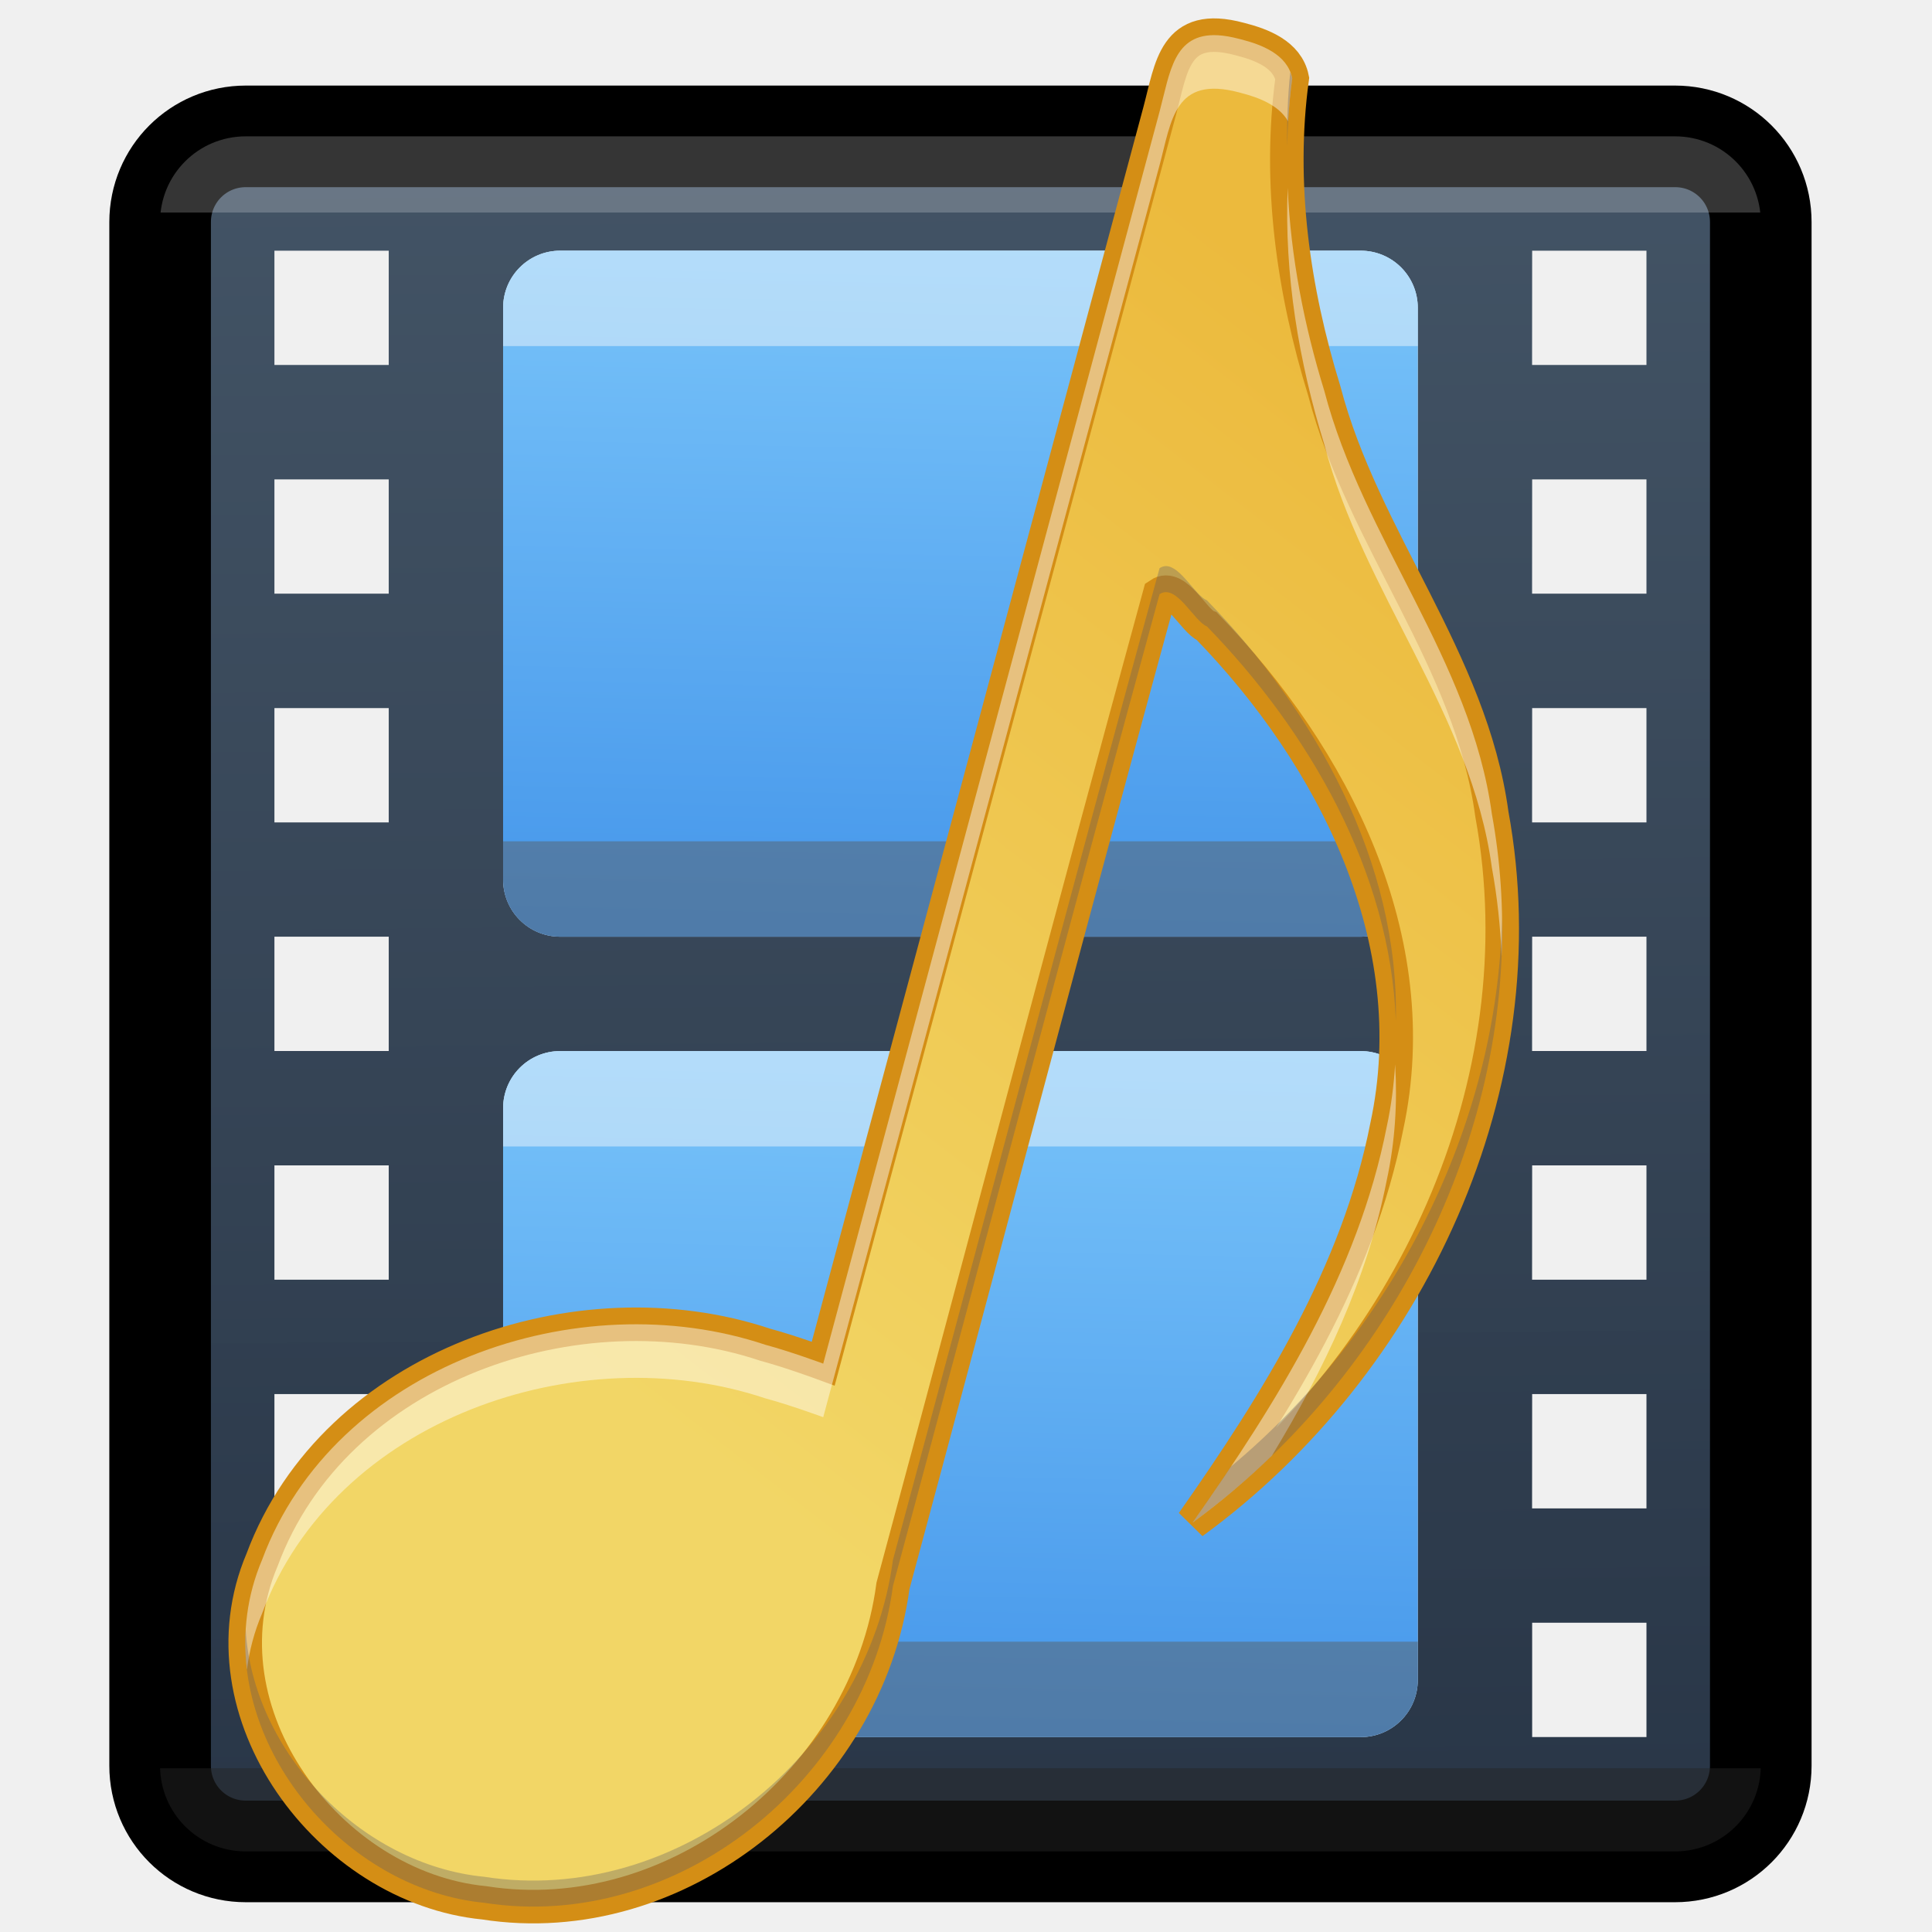
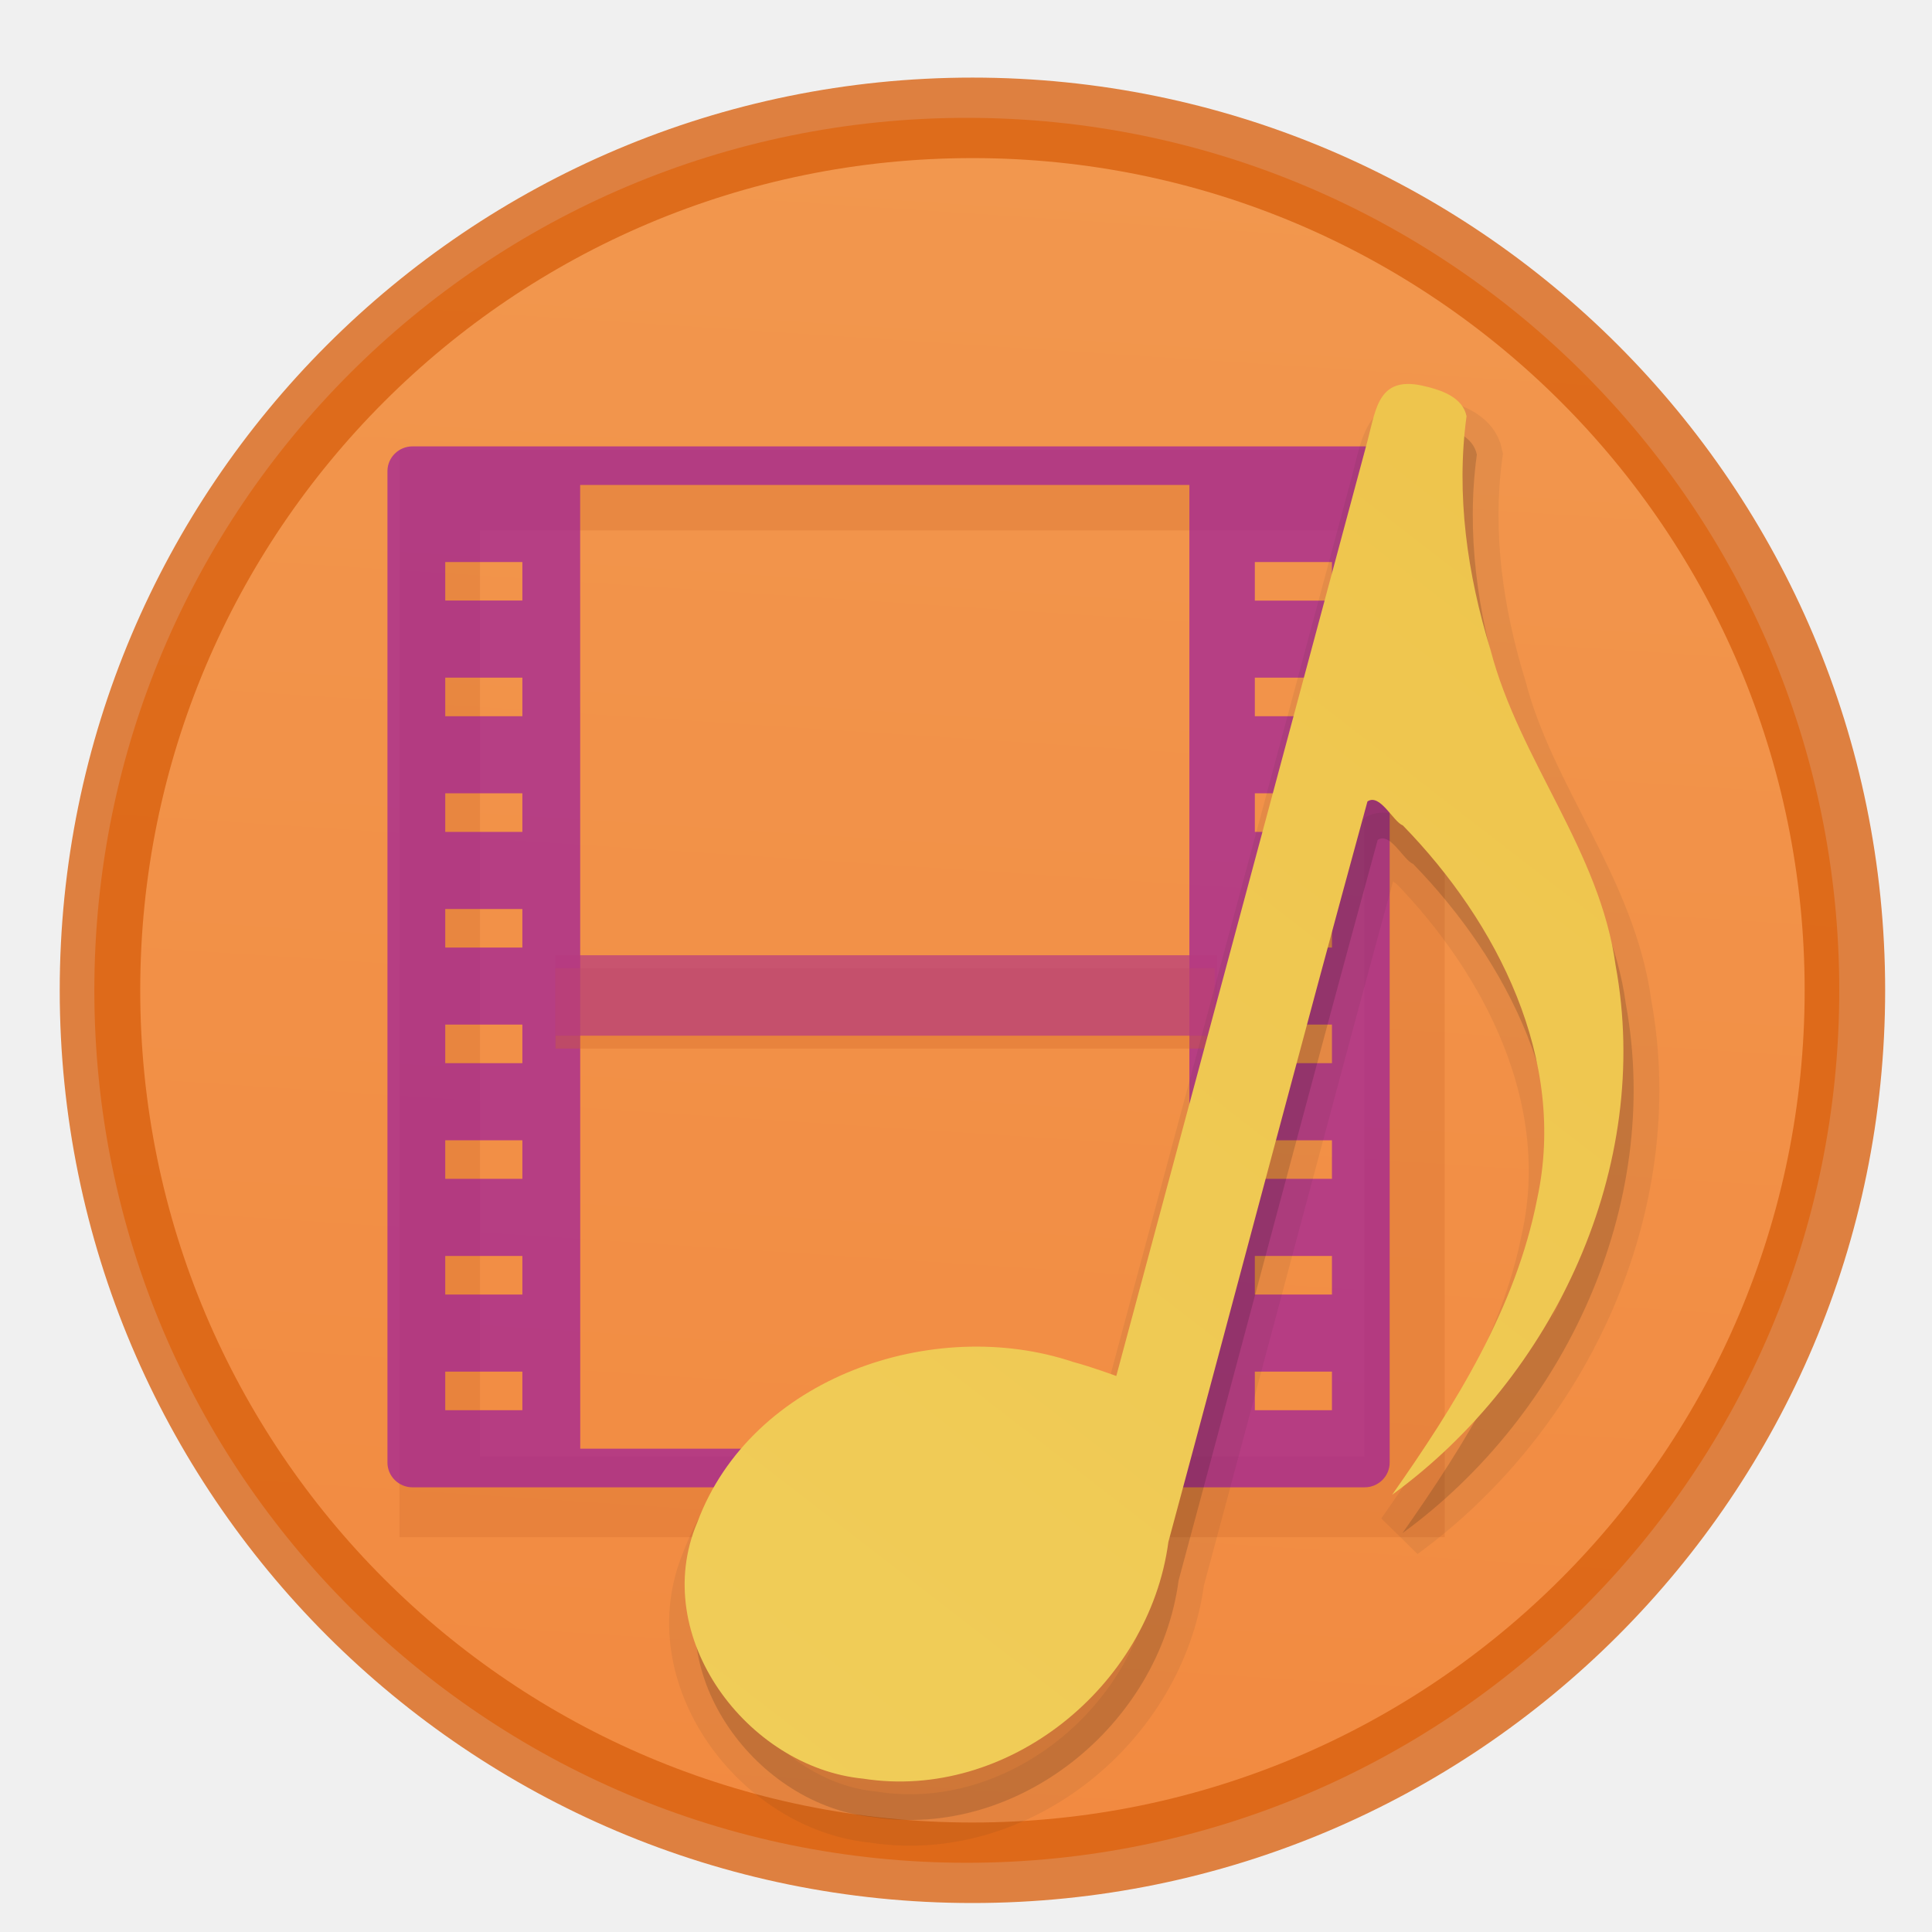
- <svg xmlns="http://www.w3.org/2000/svg" xmlns:xlink="http://www.w3.org/1999/xlink" id="svg2453" height="24" width="24" version="1.0">
+ <svg xmlns="http://www.w3.org/2000/svg" xmlns:xlink="http://www.w3.org/1999/xlink" version="1.0" width="24" height="24" id="svg2453">
  <defs id="defs2455">
-     <linearGradient id="linearGradient1173">
-       <stop id="stop1169" offset="0" style="stop-color:#273445;stop-opacity:1;" />
-       <stop id="stop1171" offset="1" style="stop-color:#485a6c;stop-opacity:0.993" />
-     </linearGradient>
    <linearGradient id="linearGradient870">
-       <stop style="stop-color:#ed5353;stop-opacity:1" offset="0" id="stop866" />
-       <stop style="stop-color:#c6262e;stop-opacity:1" offset="1" id="stop868" />
+       <stop id="stop866" offset="0" style="stop-color:#ed5353;stop-opacity:1" />
+       <stop id="stop868" offset="1" style="stop-color:#c6262e;stop-opacity:1" />
    </linearGradient>
    <linearGradient id="linearGradient5060-2">
-       <stop offset="0" style="stop-color:#000000;stop-opacity:1" id="stop5062-3" />
-       <stop offset="1" style="stop-color:#000000;stop-opacity:0" id="stop5064-1" />
+       <stop id="stop5062-3" style="stop-color:#000000;stop-opacity:1" offset="0" />
+       <stop id="stop5064-1" style="stop-color:#000000;stop-opacity:0" offset="1" />
    </linearGradient>
    <linearGradient id="linearGradient5048-8">
-       <stop offset="0" style="stop-color:#000000;stop-opacity:0" id="stop5050-4" />
-       <stop offset="0.5" style="stop-color:#000000;stop-opacity:1" id="stop5056-5" />
-       <stop offset="1" style="stop-color:#000000;stop-opacity:0" id="stop5052-1" />
+       <stop id="stop5050-4" style="stop-color:#000000;stop-opacity:0" offset="0" />
+       <stop id="stop5056-5" style="stop-color:#000000;stop-opacity:1" offset="0.5" />
+       <stop id="stop5052-1" style="stop-color:#000000;stop-opacity:0" offset="1" />
    </linearGradient>
-     <radialGradient gradientTransform="matrix(0.03212956,0,0,0.02058823,40.13679,48.45142)" gradientUnits="userSpaceOnUse" xlink:href="#linearGradient5060-2" id="radialGradient3172" fy="486.648" fx="605.714" r="117.143" cy="486.648" cx="605.714" />
-     <radialGradient gradientTransform="matrix(-0.03212956,0,0,0.02058823,23.86322,48.45142)" gradientUnits="userSpaceOnUse" xlink:href="#linearGradient5060-2" id="radialGradient3175" fy="486.648" fx="605.714" r="117.143" cy="486.648" cx="605.714" />
-     <linearGradient gradientTransform="matrix(0.1139053,0,0,0.02058823,-9.168641,48.52267)" gradientUnits="userSpaceOnUse" xlink:href="#linearGradient5048-8" id="linearGradient3178" y2="609.505" x2="302.857" y1="366.648" x1="302.857" />
-     <linearGradient gradientUnits="userSpaceOnUse" y2="49" x2="36" y1="59" x1="36" id="linearGradient4489" xlink:href="#linearGradient4215-8-4-07-7" />
-     <linearGradient xlink:href="#linearGradient4011-9-9-70-61-7" id="linearGradient14699" gradientUnits="userSpaceOnUse" gradientTransform="matrix(-0.05405405,0,0,0.05405405,22.44,53.22309)" x1="71.204" y1="6.238" x2="71.204" y2="44.341" />
+     <radialGradient cx="605.714" cy="486.648" r="117.143" fx="605.714" fy="486.648" id="radialGradient3172" xlink:href="#linearGradient5060-2" gradientUnits="userSpaceOnUse" gradientTransform="matrix(0.03212956,0,0,0.02058823,40.13678,48.45142)" />
+     <radialGradient cx="605.714" cy="486.648" r="117.143" fx="605.714" fy="486.648" id="radialGradient3175" xlink:href="#linearGradient5060-2" gradientUnits="userSpaceOnUse" gradientTransform="matrix(-0.03212956,0,0,0.02058823,23.86322,48.45142)" />
+     <linearGradient x1="302.857" y1="366.648" x2="302.857" y2="609.505" id="linearGradient3178" xlink:href="#linearGradient5048-8" gradientUnits="userSpaceOnUse" gradientTransform="matrix(0.1139053,0,0,0.02058823,-9.168641,48.52267)" />
+     <linearGradient xlink:href="#linearGradient4215-8-4-07-7" id="linearGradient4489" x1="36" y1="59" x2="36" y2="49" gradientUnits="userSpaceOnUse" />
+     <linearGradient y2="44.341" x2="71.204" y1="6.238" x1="71.204" gradientTransform="matrix(-0.05405404,0,0,0.05405404,22.44,53.22309)" gradientUnits="userSpaceOnUse" id="linearGradient14699" xlink:href="#linearGradient4011-9-9-70-61-7" />
    <linearGradient id="linearGradient4011-9-9-70-61-7">
-       <stop id="stop4013-5-4-3-8-3" style="stop-color:#ffffff;stop-opacity:1;" offset="0" />
-       <stop offset="0.508" style="stop-color:#ffffff;stop-opacity:0.235;" id="stop4015-1-5-70-9-5" />
-       <stop id="stop4017-7-0-13-0-1" style="stop-color:#ffffff;stop-opacity:0.157;" offset="0.835" />
-       <stop id="stop4019-1-12-7-0-7" style="stop-color:#ffffff;stop-opacity:0.392;" offset="1" />
+       <stop offset="0" style="stop-color:#ffffff;stop-opacity:1;" id="stop4013-5-4-3-8-3" />
+       <stop id="stop4015-1-5-70-9-5" style="stop-color:#ffffff;stop-opacity:0.235;" offset="0.508" />
+       <stop offset="0.835" style="stop-color:#ffffff;stop-opacity:0.157;" id="stop4017-7-0-13-0-1" />
+       <stop offset="1" style="stop-color:#ffffff;stop-opacity:0.392;" id="stop4019-1-12-7-0-7" />
    </linearGradient>
-     <linearGradient xlink:href="#linearGradient4215-8-4-07-7" id="linearGradient14702" gradientUnits="userSpaceOnUse" gradientTransform="matrix(-0.07843137,0,0,0.07843137,21.0098,51.83333)" x1="38.977" y1="59.968" x2="38.977" y2="8.093" />
+     <linearGradient y2="8.093" x2="38.977" y1="59.968" x1="38.977" gradientTransform="matrix(-0.07843137,0,0,0.07843137,21.0098,51.83333)" gradientUnits="userSpaceOnUse" id="linearGradient14702" xlink:href="#linearGradient4215-8-4-07-7" />
    <linearGradient id="linearGradient4215-8-4-07-7">
-       <stop style="stop-color:#2b3235;stop-opacity:1" offset="0" id="stop4217-1-2-1-2" />
-       <stop style="stop-color:#374044;stop-opacity:1" offset="1" id="stop4219-3-4-0-96" />
+       <stop id="stop4217-1-2-1-2" offset="0" style="stop-color:#2b3235;stop-opacity:1" />
+       <stop id="stop4219-3-4-0-96" offset="1" style="stop-color:#374044;stop-opacity:1" />
    </linearGradient>
-     <linearGradient y2="42.03" x2="40.29" y1="5.853" x1="40.29" gradientTransform="matrix(1.54054,0,0,1.216216,-4.972975,5.882066)" gradientUnits="userSpaceOnUse" id="linearGradient3133-5" xlink:href="#linearGradient3462-4" />
+     <linearGradient xlink:href="#linearGradient3462-4" id="linearGradient3133-5" gradientUnits="userSpaceOnUse" gradientTransform="matrix(1.54054,0,0,1.216216,-4.972975,5.882066)" x1="40.29" y1="5.853" x2="40.29" y2="42.03" />
    <linearGradient id="linearGradient3462-4">
-       <stop offset="0" style="stop-color:#ffffff;stop-opacity:1" id="stop3464-8" />
-       <stop offset="0.022" style="stop-color:#ffffff;stop-opacity:0.235" id="stop3466-4" />
-       <stop offset="0.977" style="stop-color:#ffffff;stop-opacity:0.157" id="stop3468-5" />
-       <stop offset="1" style="stop-color:#ffffff;stop-opacity:0.392" id="stop3470-2" />
+       <stop id="stop3464-8" style="stop-color:#ffffff;stop-opacity:1" offset="0" />
+       <stop id="stop3466-4" style="stop-color:#ffffff;stop-opacity:0.235" offset="0.022" />
+       <stop id="stop3468-5" style="stop-color:#ffffff;stop-opacity:0.157" offset="0.977" />
+       <stop id="stop3470-2" style="stop-color:#ffffff;stop-opacity:0.392" offset="1" />
    </linearGradient>
-     <linearGradient xlink:href="#linearGradient870" id="linearGradient872" x1="36.583" y1="11.213" x2="36.583" y2="58.37" gradientUnits="userSpaceOnUse" />
-     <linearGradient gradientTransform="matrix(0.4221011,0,0,0.4221011,-38.55959,3.774786)" gradientUnits="userSpaceOnUse" xlink:href="#linearGradient5803-0" id="linearGradient5915" y2="54.78" x2="167.983" y1="8.508" x1="167.983" />
+     <linearGradient gradientUnits="userSpaceOnUse" y2="58.37" x2="36.583" y1="11.213" x1="36.583" id="linearGradient872" xlink:href="#linearGradient870" />
+     <linearGradient xlink:href="#linearGradient895" id="linearGradient889" x1="12" y1="5.369" x2="12" y2="40.669" gradientUnits="userSpaceOnUse" />
+     <linearGradient id="linearGradient895">
+       <stop id="stop891" style="stop-color:#8cd5ff;stop-opacity:1" offset="0" />
+       <stop id="stop893" style="stop-color:#3689e6;stop-opacity:1" offset="1" />
+     </linearGradient>
+     <linearGradient gradientTransform="matrix(0.0352071,0,0,0.00823531,-0.7248292,25.98054)" gradientUnits="userSpaceOnUse" xlink:href="#linearGradient5048-8" id="linearGradient12979" y2="609.505" x2="302.857" y1="366.648" x1="302.857" />
+     <radialGradient gradientTransform="matrix(-0.0120486,0,0,0.00823531,10.76123,25.98055)" gradientUnits="userSpaceOnUse" xlink:href="#linearGradient4549-5" id="radialGradient4968-3" fy="486.648" fx="605.714" r="117.143" cy="486.648" cx="605.714" />
+     <linearGradient id="linearGradient4549-5">
+       <stop id="stop4551-9" style="stop-color:#000000;stop-opacity:0.272" offset="0" />
+       <stop id="stop4553-0" style="stop-color:#000000;stop-opacity:0.368" offset="1" />
+     </linearGradient>
+     <radialGradient gradientTransform="matrix(0.0120486,0,0,0.00823531,13.23881,25.98055)" gradientUnits="userSpaceOnUse" xlink:href="#linearGradient4549-5" id="radialGradient4965-9" fy="486.648" fx="605.714" r="117.143" cy="486.648" cx="605.714" />
+     <linearGradient gradientTransform="matrix(0.4594595,0,0,0.4864867,0.9729613,7.8244)" gradientUnits="userSpaceOnUse" xlink:href="#linearGradient3924-64-9" id="linearGradient7191-5" y2="41.472" x2="24" y1="6.528" x1="24" />
+     <linearGradient id="linearGradient3924-64-9">
+       <stop offset="0" style="stop-color:#ffffff;stop-opacity:1" id="stop3926-3-6-7" />
+       <stop offset="0" style="stop-color:#ffffff;stop-opacity:0.235" id="stop3928-0-0" />
+       <stop offset="1" style="stop-color:#ffffff;stop-opacity:0.157" id="stop3930-3-59-6" />
+       <stop offset="1" style="stop-color:#ffffff;stop-opacity:0.392" id="stop3932-0-30" />
+     </linearGradient>
+     <linearGradient xlink:href="#linearGradient864" id="linearGradient866" x1="23.932" y1="2.412" x2="23.932" y2="21.494" gradientUnits="userSpaceOnUse" />
+     <linearGradient id="linearGradient864">
+       <stop style="stop-color:#ffa154;stop-opacity:1" offset="0" id="stop860" />
+       <stop style="stop-color:#f37329;stop-opacity:1" offset="1" id="stop862" />
+     </linearGradient>
+     <linearGradient gradientTransform="translate(-206,-58.00002)" gradientUnits="userSpaceOnUse" xlink:href="#linearGradient5803-0" id="linearGradient5874-6" y2="76.997" x2="227.204" y1="63.106" x1="227.204" />
    <linearGradient id="linearGradient5803-0">
      <stop offset="0" style="stop-color:#fff5ef;stop-opacity:1" id="stop5805-3" />
      <stop offset="1" style="stop-color:#fef8dd;stop-opacity:1" id="stop5807-4" />
    </linearGradient>
-     <linearGradient gradientTransform="matrix(0.6216217,0,0,0.6216217,15.08108,3.081089)" gradientUnits="userSpaceOnUse" xlink:href="#linearGradient3924-64-9" id="linearGradient4161" y2="41.696" x2="24" y1="6.304" x1="24" />
-     <linearGradient id="linearGradient3924-64-9">
-       <stop offset="0" style="stop-color:#ffffff;stop-opacity:1" id="stop3926-3-6-7" />
-       <stop offset="0.045" style="stop-color:#ffffff;stop-opacity:0.235" id="stop3928-0-0" />
-       <stop offset="0.955" style="stop-color:#ffffff;stop-opacity:0.157" id="stop3930-3-59-6" />
-       <stop offset="1" style="stop-color:#ffffff;stop-opacity:0.392" id="stop3932-0-30" />
+     <linearGradient gradientTransform="matrix(0.4594595,0,0,0.4594595,8.97422,0.9717227)" gradientUnits="userSpaceOnUse" xlink:href="#linearGradient3924-64-9" id="linearGradient5397" y2="41.414" x2="30.527" y1="6.591" x1="30.527" />
+     <linearGradient xlink:href="#linearGradient28086" id="linearGradient28076" x1="164.481" y1="-13.057" x2="129.301" y2="247" gradientUnits="userSpaceOnUse" gradientTransform="matrix(0.2165063,0.125,-0.125,0.2165063,22.80249,-12.266)" />
+     <linearGradient id="linearGradient28086">
+       <stop id="stop28082" offset="0" style="stop-color:#ecba3d;stop-opacity:1" />
+       <stop id="stop28084" offset="1" style="stop-color:#f2d666;stop-opacity:1" />
    </linearGradient>
-     <linearGradient gradientUnits="userSpaceOnUse" y2="30.458" x2="28" y1="6" x1="28" id="linearGradient902" xlink:href="#linearGradient900" />
-     <linearGradient id="linearGradient900">
-       <stop id="stop896" offset="0" style="stop-color:#ffa154;stop-opacity:1" />
-       <stop id="stop898" offset="1" style="stop-color:#f37329;stop-opacity:1" />
+     <linearGradient xlink:href="#linearGradient36194" id="linearGradient1797" gradientUnits="userSpaceOnUse" x1="130.705" y1="25.857" x2="128.954" y2="229.079" gradientTransform="matrix(2.861397,0,0,2.861397,-48.90527,-49.18048)" />
+     <linearGradient id="linearGradient36194">
+       <stop id="stop36186" style="stop-color:#e2e2e2;stop-opacity:0.733" offset="0" />
+       <stop id="stop36188" style="stop-color:#dadada;stop-opacity:0.149" offset=".063" />
+       <stop id="stop36190" style="stop-color:#d9d9d9;stop-opacity:0.224" offset=".951" />
+       <stop id="stop36192" style="stop-color:#c1c1c1;stop-opacity:0.474" offset="1" />
    </linearGradient>
-     <linearGradient x1="24" y1="6.271" x2="24" y2="41.729" id="linearGradient7191-5-0" xlink:href="#linearGradient4235" gradientUnits="userSpaceOnUse" gradientTransform="matrix(0.6216217,0,0,0.6486488,5.081038,12.93245)" />
-     <linearGradient id="linearGradient4235">
-       <stop id="stop4237" style="stop-color:#ffffff;stop-opacity:1" offset="0" />
-       <stop id="stop4239" style="stop-color:#ffffff;stop-opacity:0.235" offset="0" />
-       <stop id="stop4241" style="stop-color:#ffffff;stop-opacity:0.157" offset="1" />
-       <stop id="stop4243" style="stop-color:#ffffff;stop-opacity:0.392" offset="1" />
+     <mask maskUnits="userSpaceOnUse" id="mask1017">
+       <circle r="103.019" cy="127.095" cx="128" id="circle1019" style="opacity:1;fill:url(#linearGradient1021);fill-opacity:1;fill-rule:evenodd;stroke:none;stroke-width:0;stroke-linecap:round;stroke-linejoin:round;stroke-miterlimit:4;stroke-dasharray:none;stroke-dashoffset:0;stroke-opacity:0.522;paint-order:markers fill stroke" />
+     </mask>
+     <linearGradient xlink:href="#linearGradient966-6" id="linearGradient1021" gradientUnits="userSpaceOnUse" x1="128.265" y1="22.77" x2="133.458" y2="228.819" />
+     <linearGradient id="linearGradient966-6">
+       <stop style="stop-color:#c6f27b;stop-opacity:1" offset="0" id="stop962" />
+       <stop style="stop-color:#93d049;stop-opacity:1" offset="1" id="stop964" />
    </linearGradient>
-     <linearGradient gradientUnits="userSpaceOnUse" y2="40.669" x2="12" y1="5.369" x1="12" id="linearGradient889" xlink:href="#linearGradient895" gradientTransform="matrix(1.384615,0,0,1.35,3.384588,2.175042)" />
-     <linearGradient id="linearGradient895">
-       <stop offset="0" style="stop-color:#8cd5ff;stop-opacity:1" id="stop891" />
-       <stop offset="1" style="stop-color:#3689e6;stop-opacity:1" id="stop893" />
+     <linearGradient xlink:href="#linearGradient1240" id="linearGradient1795" gradientUnits="userSpaceOnUse" gradientTransform="matrix(0.301023,0,0,0.301023,-6.530944,-6.242722)" x1="120.876" y1="225.872" x2="134.29" y2="20.738" />
+     <linearGradient id="linearGradient1240">
+       <stop id="stop1236" offset="0" style="stop-color:#f37329;stop-opacity:1" />
+       <stop id="stop1238" offset="1" style="stop-color:#f29950;stop-opacity:1" />
    </linearGradient>
-     <radialGradient cx="605.714" cy="486.648" r="117.143" fx="605.714" fy="486.648" id="radialGradient4965-9-7" xlink:href="#linearGradient4549-5" gradientUnits="userSpaceOnUse" gradientTransform="matrix(0.01606479,0,0,0.0082353,22.31839,37.98055)" />
-     <linearGradient id="linearGradient4549-5">
-       <stop id="stop4551-9" style="stop-color:#000000;stop-opacity:0.272" offset="0" />
-       <stop id="stop4553-0" style="stop-color:#000000;stop-opacity:0.368" offset="1" />
-     </linearGradient>
-     <radialGradient cx="605.714" cy="486.648" r="117.143" fx="605.714" fy="486.648" id="radialGradient4968-3-5" xlink:href="#linearGradient4549-5" gradientUnits="userSpaceOnUse" gradientTransform="matrix(-0.01606479,0,0,0.0082353,17.68161,37.98055)" />
-     <linearGradient x1="302.857" y1="366.648" x2="302.857" y2="609.505" id="linearGradient12979-1" xlink:href="#linearGradient5048-8" gradientUnits="userSpaceOnUse" gradientTransform="matrix(0.04970414,0,0,0.0082353,2.035506,37.98054)" />
-     <linearGradient gradientTransform="matrix(0.2492202,0.1438873,-0.1438873,0.2492202,120.706,-35.69516)" gradientUnits="userSpaceOnUse" y2="247" x2="129.301" y1="-13.057" x1="164.481" id="linearGradient28076" xlink:href="#linearGradient28086" />
-     <linearGradient id="linearGradient28086">
-       <stop style="stop-color:#ecba3d;stop-opacity:1" offset="0" id="stop28082" />
-       <stop style="stop-color:#f2d666;stop-opacity:1" offset="1" id="stop28084" />
-     </linearGradient>
-     <linearGradient id="linearGradient36194">
-       <stop offset="0" style="stop-color:#e2e2e2;stop-opacity:0.733" id="stop36186" />
-       <stop offset=".063" style="stop-color:#dadada;stop-opacity:0.149" id="stop36188" />
-       <stop offset=".951" style="stop-color:#d9d9d9;stop-opacity:0.224" id="stop36190" />
-       <stop offset="1" style="stop-color:#c1c1c1;stop-opacity:0.474" id="stop36192" />
-     </linearGradient>
-     <mask id="mask1017" maskUnits="userSpaceOnUse">
-       <circle style="opacity:1;fill:url(#linearGradient1021);fill-opacity:1;fill-rule:evenodd;stroke:none;stroke-width:0;stroke-linecap:round;stroke-linejoin:round;stroke-miterlimit:4;stroke-dasharray:none;stroke-dashoffset:0;stroke-opacity:0.522;paint-order:markers fill stroke" id="circle1019" cx="128" cy="127.095" r="103.019" />
-     </mask>
-     <linearGradient y2="228.819" x2="133.458" y1="22.77" x1="128.265" gradientUnits="userSpaceOnUse" id="linearGradient1021" xlink:href="#linearGradient966-6" />
-     <linearGradient id="linearGradient966-6">
-       <stop id="stop962" offset="0" style="stop-color:#c6f27b;stop-opacity:1" />
-       <stop id="stop964" offset="1" style="stop-color:#93d049;stop-opacity:1" />
-     </linearGradient>
-     <linearGradient x1="97.539" y1="17.003" x2="97.539" y2="44.238" id="linearGradient5891" xlink:href="#linearGradient8272" gradientUnits="userSpaceOnUse" gradientTransform="matrix(2.665841,0,0,2.717099,-16.45381,-21.55621)" />
-     <linearGradient id="linearGradient8272">
-       <stop id="stop8274" style="stop-color:#ffffff;stop-opacity:1" offset="0" />
-       <stop id="stop8276" style="stop-color:#ffffff;stop-opacity:0.235" offset="0.022" />
-       <stop id="stop8278" style="stop-color:#ffffff;stop-opacity:0.157" offset="0.979" />
-       <stop id="stop8280" style="stop-color:#ffffff;stop-opacity:0.392" offset="1" />
-     </linearGradient>
-     <linearGradient x1="302.857" y1="366.648" x2="302.857" y2="609.505" id="linearGradient5875" xlink:href="#linearGradient5048-8" gradientUnits="userSpaceOnUse" gradientTransform="matrix(0.214004,0,0,0.06588235,113.5319,65.48699)" />
-     <radialGradient cx="605.714" cy="486.648" r="117.143" fx="605.714" fy="486.648" id="radialGradient5877" xlink:href="#linearGradient5060-2" gradientUnits="userSpaceOnUse" gradientTransform="matrix(0.08300137,0,0,0.06588235,192.524,65.48699)" />
-     <radialGradient cx="605.714" cy="486.648" r="117.143" fx="605.714" fy="486.648" id="radialGradient5879" xlink:href="#linearGradient5060-2" gradientUnits="userSpaceOnUse" gradientTransform="matrix(-0.08300135,0,0,0.06588235,189.234,65.48699)" />
-     <linearGradient x1="97.539" y1="12.108" x2="97.539" y2="44.261" id="linearGradient5873" xlink:href="#linearGradient9235" gradientUnits="userSpaceOnUse" gradientTransform="matrix(2.665841,0,0,2.646908,-16.45381,-18.4069)" />
-     <linearGradient id="linearGradient9235">
-       <stop id="stop9237" style="stop-color:#ffffff;stop-opacity:1" offset="0" />
-       <stop id="stop9239" style="stop-color:#ffffff;stop-opacity:0.235" offset="0.024" />
-       <stop id="stop9241" style="stop-color:#ffffff;stop-opacity:0.157" offset="0.979" />
-       <stop id="stop9243" style="stop-color:#ffffff;stop-opacity:0.392" offset="1" />
-     </linearGradient>
-     <linearGradient id="linearGradient6404-7-5">
-       <stop id="stop6406-1-8" style="stop-color:#f9f9f9;stop-opacity:1" offset="0" />
-       <stop id="stop6408-9-6" style="stop-color:#c9c9c9;stop-opacity:1" offset="1" />
-     </linearGradient>
-     <linearGradient x1="62.989" y1="14.091" x2="62.989" y2="16.998" id="linearGradient26390" xlink:href="#linearGradient6404-7-5" gradientUnits="userSpaceOnUse" gradientTransform="matrix(2.72093,0,0,2.672258,9.65882,-18.57126)" />
-     <linearGradient id="linearGradient4632-0-6-4-4-4">
-       <stop id="stop4634-4-4-7-4" style="stop-color:#efdfc4;stop-opacity:1" offset="0" />
-       <stop id="stop4636-3-1-5-9" style="stop-color:#e7c591;stop-opacity:1" offset="1" />
-     </linearGradient>
-     <linearGradient xlink:href="#linearGradient4632-0-6-4-4-4" id="linearGradient1004" gradientUnits="userSpaceOnUse" gradientTransform="matrix(0.5041322,0,0,0.4933339,119.3667,32.33791)" x1="48.623" y1="-19.358" x2="48.623" y2="138.455" />
-     <linearGradient x1="24" y1="7.042" x2="24" y2="40.958" id="linearGradient7191" xlink:href="#linearGradient4235" gradientUnits="userSpaceOnUse" gradientTransform="matrix(2.141672,0,0,2.33637,17.20397,10.77112)" />
-     <linearGradient gradientUnits="userSpaceOnUse" y2="40.669" x2="12" y1="5.369" x1="12" id="linearGradient889-7" xlink:href="#linearGradient895" gradientTransform="matrix(4.98725,0,0,5.042664,8.757027,-31.48776)" />
-     <linearGradient gradientUnits="userSpaceOnUse" y2="74.279" x2="68.376" y1="8.172" x1="69.837" id="linearGradient1143" xlink:href="#linearGradient895" />
-     <clipPath id="clipPath1163" clipPathUnits="userSpaceOnUse">
-       <path d="m 26.567,16.523 c -2.749,0 -4.962,2.213 -4.962,4.962 v 89.31 c 0,2.749 2.213,4.962 4.962,4.962 h 82.694 c 2.749,0 4.962,-2.213 4.962,-4.962 V 21.485 c 0,-2.749 -2.213,-4.962 -4.962,-4.962 z" id="path1165" style="color:#000000;display:inline;overflow:visible;visibility:visible;opacity:1;vector-effect:none;fill:none;fill-opacity:0.973;fill-rule:nonzero;stroke:#000000;stroke-width:2.205;stroke-linecap:butt;stroke-linejoin:miter;stroke-miterlimit:4;stroke-dasharray:none;stroke-dashoffset:0;stroke-opacity:1;marker:none;enable-background:accumulate" />
-     </clipPath>
-     <linearGradient gradientTransform="matrix(0.2146977,0,0,0.2146977,-2.650313,-1.853744)" gradientUnits="userSpaceOnUse" y2="-6.353" x2="73.329" y1="121.78" x1="74.503" id="linearGradient1175" xlink:href="#linearGradient1173" />
-     <clipPath id="clipPath1183" clipPathUnits="userSpaceOnUse">
-       <path style="fill:url(#linearGradient1187);fill-opacity:1;stroke:none;stroke-opacity:0.013" d="m 44.76,23.139 c -1.833,0 -3.307,1.476 -3.307,3.309 V 59.526 c 0,1.833 1.474,3.307 3.307,3.307 h 46.309 c 1.833,0 3.309,-1.474 3.309,-3.307 V 26.448 c 0,-1.833 -1.476,-3.309 -3.309,-3.309 z" id="path1185" />
-     </clipPath>
-     <linearGradient y2="74.279" x2="68.376" y1="8.172" x1="69.837" gradientUnits="userSpaceOnUse" id="linearGradient1187" xlink:href="#linearGradient895" />
-     <linearGradient y2="74.279" x2="68.376" y1="8.172" x1="69.837" gradientUnits="userSpaceOnUse" id="linearGradient1214" xlink:href="#linearGradient895" />
  </defs>
-   <g style="display:none" id="layer1">
-     <rect y="9.9920072e-16" x="0" height="24" width="24" id="rect1263" style="opacity:0.343;fill:#ffffff;fill-opacity:1;stroke:none;stroke-width:1.091;stroke-miterlimit:4;stroke-dasharray:none;stroke-opacity:1" />
-   </g>
-   <g id="layer2">
-     <path d="m 3.054,1.694 c -0.59,0 -1.065,0.475 -1.065,1.065 v 19.175 c 0,0.59 0.475,1.065 1.065,1.065 H 20.808 c 0.59,0 1.065,-0.475 1.065,-1.065 V 2.759 c 0,-0.59 -0.475,-1.065 -1.065,-1.065 z M 3.409,3.114 H 4.829 V 4.534 H 3.409 Z m 3.551,0 h 9.942 c 0.393,0 0.71,0.317 0.71,0.71 v 7.102 c 0,0.393 -0.317,0.71 -0.71,0.71 H 6.96 c -0.393,0 -0.71,-0.317 -0.71,-0.71 V 3.824 c 0,-0.393 0.317,-0.71 0.71,-0.71 z m 12.073,0 h 1.42 V 4.534 H 19.032 Z M 3.409,5.955 H 4.829 V 7.375 H 3.409 Z m 15.624,0 h 1.42 V 7.375 H 19.032 Z M 3.409,8.796 H 4.829 V 10.216 H 3.409 Z m 15.624,0 h 1.42 V 10.216 H 19.032 Z M 3.409,11.636 h 1.42 v 1.42 H 3.409 Z m 15.624,0 h 1.42 v 1.42 H 19.032 Z M 6.96,13.057 h 9.942 c 0.393,0 0.71,0.317 0.71,0.71 v 7.102 c 0,0.393 -0.317,0.71 -0.71,0.71 H 6.96 c -0.393,0 -0.71,-0.317 -0.71,-0.71 v -7.102 c 0,-0.393 0.317,-0.71 0.71,-0.71 z M 3.409,14.477 h 1.42 v 1.42 H 3.409 Z m 15.624,0 h 1.42 v 1.42 H 19.032 Z M 3.409,17.318 h 1.42 v 1.42 H 3.409 Z m 15.624,0 h 1.42 v 1.42 H 19.032 Z M 3.409,20.158 h 1.42 v 1.42 H 3.409 Z m 15.624,0 h 1.42 v 1.42 h -1.42 z" id="rect3032-7-5" style="color:#000000;display:inline;overflow:visible;visibility:visible;opacity:1;vector-effect:none;fill:url(#linearGradient1175);fill-opacity:1;fill-rule:nonzero;stroke:none;stroke-width:1.263;stroke-linecap:butt;stroke-linejoin:miter;stroke-miterlimit:4;stroke-dasharray:none;stroke-dashoffset:0;stroke-opacity:0.498;marker:none;enable-background:accumulate" />
-     <path style="color:#000000;display:inline;overflow:visible;visibility:visible;opacity:1;vector-effect:none;fill:none;fill-opacity:0.973;fill-rule:nonzero;stroke:#000000;stroke-width:1.262;stroke-linecap:butt;stroke-linejoin:miter;stroke-miterlimit:4;stroke-dasharray:none;stroke-dashoffset:0;stroke-opacity:1;marker:none;enable-background:accumulate" id="path1127" d="m 3.054,1.694 c -0.59,0 -1.065,0.475 -1.065,1.065 V 21.934 c 0,0.59 0.475,1.065 1.065,1.065 H 20.808 c 0.59,0 1.065,-0.475 1.065,-1.065 V 2.759 c 0,-0.59 -0.475,-1.065 -1.065,-1.065 z" />
-     <rect transform="matrix(0.2146977,0,0,0.2146977,-2.650314,-1.853744)" clip-path="url(#clipPath1163)" y="14.718" x="4.374" height="6.213" width="131.574" id="rect1159" style="opacity:0.212;fill:#fafafa;fill-opacity:1;stroke:none;stroke-width:5.88;stroke-miterlimit:4;stroke-dasharray:none;stroke-opacity:1" />
-     <rect transform="matrix(0.2146977,0,0,-0.2146977,-2.650314,26.54651)" style="opacity:0.491;fill:#242424;fill-opacity:1;stroke:none;stroke-width:5.88;stroke-miterlimit:4;stroke-dasharray:none;stroke-opacity:1" id="rect1167" width="134.051" height="14.048" x="2.818" y="7.286" clip-path="url(#clipPath1163)" />
-     <g style="stroke-width:2.667" transform="matrix(0.2146977,0,0,0.2146977,-2.650313,-1.853744)" id="g1202">
-       <g style="stroke-width:2.667" id="g1196">
-         <path id="path1026" d="m 44.76,23.139 c -1.833,0 -3.307,1.476 -3.307,3.309 V 59.526 c 0,1.833 1.474,3.307 3.307,3.307 h 46.309 c 1.833,0 3.309,-1.474 3.309,-3.307 V 26.448 c 0,-1.833 -1.476,-3.309 -3.309,-3.309 z" style="fill:url(#linearGradient1143);fill-opacity:1;stroke:none;stroke-width:2.667;stroke-opacity:0.013" />
-         <rect clip-path="url(#clipPath1183)" y="10.965" x="32.389" height="17.694" width="69.072" id="rect1179" style="opacity:0.455;fill:#fafafa;fill-opacity:1;stroke:none;stroke-width:5.88;stroke-miterlimit:4;stroke-dasharray:none;stroke-opacity:1" />
-         <rect transform="matrix(1,0,0,-1,0,85.97142)" style="opacity:0.455;fill:#5b5b5b;fill-opacity:1;stroke:none;stroke-width:5.88;stroke-miterlimit:4;stroke-dasharray:none;stroke-opacity:1" id="rect1191" width="69.072" height="17.694" x="32.389" y="10.965" clip-path="url(#clipPath1183)" />
-       </g>
-     </g>
-     <g style="stroke-width:2.667" transform="matrix(0.2146977,0,0,0.2146977,-2.650314,8.088658)" id="g1212">
-       <g style="stroke-width:2.667" id="g1210">
-         <path style="fill:url(#linearGradient1214);fill-opacity:1;stroke:none;stroke-width:2.667;stroke-opacity:0.013" d="m 44.76,23.139 c -1.833,0 -3.307,1.476 -3.307,3.309 V 59.526 c 0,1.833 1.474,3.307 3.307,3.307 h 46.309 c 1.833,0 3.309,-1.474 3.309,-3.307 V 26.448 c 0,-1.833 -1.476,-3.309 -3.309,-3.309 z" id="path1204" />
-         <rect style="opacity:0.455;fill:#fafafa;fill-opacity:1;stroke:none;stroke-width:5.88;stroke-miterlimit:4;stroke-dasharray:none;stroke-opacity:1" id="rect1206" width="69.072" height="17.694" x="32.389" y="10.965" clip-path="url(#clipPath1183)" />
-         <rect clip-path="url(#clipPath1183)" y="10.965" x="32.389" height="17.694" width="69.072" id="rect1208" style="opacity:0.455;fill:#5b5b5b;fill-opacity:1;stroke:none;stroke-width:5.88;stroke-miterlimit:4;stroke-dasharray:none;stroke-opacity:1" transform="matrix(1,0,0,-1,0,85.97142)" />
-       </g>
-     </g>
-     <g style="stroke-width:2.667" transform="matrix(0.2122469,0,0,0.2122469,-28.04894,-0.497796)" id="g1240">
-       <path d="m 204.691,4.625 c -3.806,-1.02 -3.975,1.649 -4.667,4.228 L 180.334,82.155 c 0,0 -1.93,-0.713 -3.392,-1.105 -10.914,-3.654 -25.207,1.194 -29.447,12.581 -3.797,8.939 3.91,19.196 12.996,20.082 11.274,1.765 22.41,-7.179 23.925,-18.55 5.215,-19.339 10.312,-38.734 15.601,-58.038 0.978,-0.661 2.011,1.581 2.774,1.882 7.408,7.61 12.886,18.353 10.525,29.271 -1.678,8.576 -6.419,16.138 -11.363,23.181 12.724,-9.273 20.408,-25.716 17.514,-41.472 -1.221,-9.023 -7.54,-16.075 -9.806,-24.759 -1.815,-5.884 -2.716,-12.151 -1.877,-18.298 -0.288,-1.406 -1.798,-1.972 -3.01,-2.283 z" id="path7249-8-0-3-6-1-6-8" style="display:inline;opacity:1;fill:url(#linearGradient28076);fill-opacity:1;stroke:none;stroke-width:1.962" />
-       <path style="display:inline;opacity:1;fill:none;fill-opacity:1;stroke:#d48e15;stroke-width:1.962;stroke-opacity:1" id="path1223" d="m 204.691,4.625 c -3.806,-1.02 -3.975,1.649 -4.667,4.228 L 180.334,82.155 c 0,0 -1.93,-0.713 -3.392,-1.105 -10.914,-3.654 -25.207,1.194 -29.447,12.581 -3.797,8.939 3.91,19.196 12.996,20.082 11.274,1.765 22.41,-7.179 23.925,-18.55 5.215,-19.339 10.312,-38.734 15.601,-58.038 0.978,-0.661 2.011,1.581 2.774,1.882 7.408,7.61 12.886,18.353 10.525,29.271 -1.678,8.576 -6.419,16.138 -11.363,23.181 12.724,-9.273 20.408,-25.716 17.514,-41.472 -1.221,-9.023 -7.54,-16.075 -9.806,-24.759 -1.815,-5.884 -2.716,-12.151 -1.877,-18.298 -0.288,-1.406 -1.798,-1.972 -3.01,-2.283 z" />
-       <path id="path1218" style="display:inline;opacity:0.453;fill:#ffffff;fill-opacity:1;stroke:none;stroke-width:1.962" d="m 203.426,4.408 c -2.591,-0.137 -2.796,2.188 -3.4,4.445 L 180.334,82.156 c 0,0 -1.931,-0.714 -3.393,-1.105 -10.914,-3.654 -25.207,1.193 -29.447,12.58 -0.899,2.117 -1.145,4.307 -0.889,6.43 0.14,-1.105 0.428,-2.208 0.889,-3.293 4.24,-11.387 18.533,-16.236 29.447,-12.582 1.462,0.392 3.393,1.105 3.393,1.105 l 19.691,-73.303 c 0.691,-2.58 0.86,-5.248 4.666,-4.229 l 0.084,0.023 c 1.014,0.26 2.227,0.706 2.768,1.666 0.052,-0.841 0.128,-1.682 0.242,-2.52 -0.288,-1.406 -1.798,-1.973 -3.01,-2.283 L 204.691,4.625 c -0.476,-0.127 -0.895,-0.197 -1.266,-0.217 z m 4.092,8.926 c -0.206,5.083 0.651,10.185 2.145,15.029 2.265,8.684 8.584,15.737 9.805,24.76 0.317,1.725 0.5,3.458 0.57,5.189 0.115,-2.768 -0.062,-5.558 -0.57,-8.326 -1.221,-9.023 -7.539,-16.074 -9.805,-24.758 -1.187,-3.847 -1.97,-7.86 -2.145,-11.895 z m 6.289,51.311 c -0.077,1.207 -0.227,2.42 -0.49,3.635 -1.678,8.576 -6.42,16.137 -11.363,23.18 1.639,-1.194 3.189,-2.512 4.648,-3.928 3.042,-5.015 5.583,-10.331 6.715,-16.117 0.492,-2.274 0.625,-4.538 0.49,-6.77 z" />
-       <path id="path1227" style="display:inline;opacity:0.343;fill:#5e5c64;fill-opacity:1;stroke:none;stroke-width:1.962" d="m 207.666,6.572 c -0.145,1.438 -0.202,2.881 -0.174,4.322 0.028,-1.324 0.113,-2.647 0.293,-3.965 -0.026,-0.129 -0.073,-0.242 -0.119,-0.357 z m -7.281,28.906 c -0.123,0.001 -0.245,0.04 -0.367,0.123 -5.289,19.304 -10.387,38.698 -15.602,58.037 -1.515,11.371 -12.652,20.316 -23.926,18.551 -7.208,-0.703 -13.542,-7.305 -13.959,-14.467 -0.477,7.724 6.241,15.238 13.959,15.99 11.274,1.765 22.41,-7.177 23.926,-18.549 5.215,-19.339 10.313,-38.735 15.602,-58.039 0.978,-0.661 2.01,1.582 2.773,1.883 5.997,6.161 10.725,14.376 11.057,23.074 0.202,-9.259 -4.71,-18.08 -11.057,-24.6 -0.668,-0.263 -1.543,-2.013 -2.406,-2.004 z m 19.682,20.49 c -0.249,12.33 -6.421,24.318 -15.877,32.217 -0.736,1.103 -1.481,2.197 -2.236,3.273 11.118,-8.103 18.386,-21.681 18.113,-35.49 z" />
-     </g>
-   </g>
+   <circle style="display:inline;opacity:1;fill:url(#linearGradient1795);fill-opacity:1;fill-rule:evenodd;stroke:none;stroke-width:0;stroke-linecap:round;stroke-linejoin:round;stroke-miterlimit:4;stroke-dasharray:none;stroke-dashoffset:0;stroke-opacity:0.522;paint-order:markers fill stroke" id="circle1775" cx="12.01" cy="12.302" r="10.838" />
+   <circle r="103.019" cy="127.095" cx="128" id="circle1777" style="display:inline;opacity:1;fill:none;fill-opacity:1;fill-rule:evenodd;stroke:url(#linearGradient1797);stroke-width:19.011;stroke-linecap:round;stroke-linejoin:round;stroke-miterlimit:4;stroke-dasharray:none;stroke-dashoffset:0;stroke-opacity:1;paint-order:markers fill stroke" mask="url(#mask1017)" transform="matrix(0.1052014,0,0,0.1052014,-1.38604,-1.068899)" />
+   <circle cy="12.302" cx="12.08" id="circle1773" style="display:inline;opacity:1;fill:none;fill-opacity:1;fill-rule:evenodd;stroke:#d8600e;stroke-width:1;stroke-linecap:round;stroke-linejoin:round;stroke-miterlimit:4;stroke-dasharray:none;stroke-dashoffset:0;stroke-opacity:0.775;paint-order:markers fill stroke" r="10.838" />
+   <rect width="11.985" height="12.506" x="5.462" y="6.089" id="rect6741-0-3-5-9" style="display:inline;opacity:0.3;fill:none;stroke:#d06b2c;stroke-width:1;stroke-linecap:round;stroke-linejoin:miter;stroke-miterlimit:4;stroke-dasharray:none;stroke-dashoffset:0;stroke-opacity:1" />
+   <path style="color:#000000;font-style:normal;font-variant:normal;font-weight:normal;font-stretch:normal;font-size:medium;line-height:normal;font-family:sans-serif;text-indent:0;text-align:start;text-decoration:none;text-decoration-line:none;text-decoration-style:solid;text-decoration-color:#000000;letter-spacing:normal;word-spacing:normal;text-transform:none;writing-mode:lr-tb;direction:ltr;baseline-shift:baseline;text-anchor:start;white-space:normal;clip-rule:nonzero;display:inline;overflow:visible;visibility:visible;opacity:0.7;isolation:auto;mix-blend-mode:normal;color-interpolation:sRGB;color-interpolation-filters:linearRGB;solid-color:#000000;solid-opacity:1;fill:#9d1b9c;fill-opacity:1;fill-rule:nonzero;stroke:none;stroke-width:1;stroke-linecap:round;stroke-linejoin:round;stroke-miterlimit:4;stroke-dasharray:none;stroke-dashoffset:0;stroke-opacity:1;marker:none;color-rendering:auto;image-rendering:auto;shape-rendering:auto;text-rendering:auto;enable-background:accumulate" d="M 5.124,5.545 C 4.953,5.545 4.813,5.683 4.813,5.853 V 18.168 c 1.62e-5,0.17 0.14,0.308 0.311,0.308 h 1.556 8.716 1.556 c 0.172,-1.4e-5 0.311,-0.138 0.311,-0.308 V 5.853 C 17.265,5.683 17.125,5.545 16.953,5.545 h -1.556 -8.716 z m 2.083,0.479 H 14.775 V 17.996 H 7.208 Z M 5.531,6.982 H 6.489 V 7.46 H 5.531 Z m 10.057,0 h 0.958 v 0.479 h -0.958 z M 5.531,8.418 H 6.489 V 8.897 H 5.531 Z m 10.057,0 h 0.958 v 0.479 h -0.958 z M 5.531,9.855 H 6.489 V 10.334 H 5.531 Z m 10.057,0 h 0.958 v 0.479 h -0.958 z M 5.531,11.292 H 6.489 v 0.479 H 5.531 Z m 10.057,0 h 0.958 v 0.479 h -0.958 z M 5.531,12.728 H 6.489 v 0.479 H 5.531 Z m 10.057,0 h 0.958 v 0.479 h -0.958 z M 5.531,14.165 H 6.489 V 14.644 H 5.531 Z m 10.057,0 h 0.958 v 0.479 h -0.958 z M 5.531,15.602 H 6.489 v 0.479 H 5.531 Z m 10.057,0 h 0.958 v 0.479 h -0.958 z M 5.531,17.039 H 6.489 v 0.479 H 5.531 Z m 10.057,0 h 0.958 v 0.479 h -0.958 z" id="rect5505-21-2-1" />
+   <path d="m 7.4,12.526 c 2.396,0 4.793,0 7.189,0" id="path4820-2-4" style="display:block;overflow:visible;visibility:visible;opacity:0.3;fill:none;stroke:#d06426;stroke-width:1;stroke-linecap:square;stroke-linejoin:round;stroke-miterlimit:4;stroke-dasharray:none;stroke-dashoffset:0;stroke-opacity:1;marker:none" />
+   <path d="m 7.396,12.366 c 2.408,0 4.816,0 7.224,0" id="path4320-2-8" style="display:block;overflow:visible;visibility:visible;opacity:0.7;fill:none;stroke:#b63b80;stroke-width:1;stroke-linecap:square;stroke-linejoin:round;stroke-miterlimit:4;stroke-dasharray:none;stroke-dashoffset:0;stroke-opacity:1;marker:none" />
+   <path d="M 17.855,5.282 C 17.252,5.12 17.225,5.543 17.116,5.952 L 13.994,17.571 c 0,0 -0.306,-0.113 -0.538,-0.175 -1.73,-0.579 -3.995,0.189 -4.667,1.994 -0.602,1.417 0.62,3.043 2.06,3.183 1.787,0.28 3.552,-1.138 3.792,-2.94 0.827,-3.065 1.635,-6.139 2.473,-9.199 0.155,-0.105 0.319,0.251 0.44,0.298 1.174,1.206 2.043,2.909 1.668,4.64 -0.266,1.359 -1.017,2.558 -1.801,3.674 2.017,-1.47 3.235,-4.076 2.776,-6.573 C 20.004,11.042 19.002,9.924 18.643,8.548 18.355,7.615 18.212,6.622 18.346,5.647 18.3,5.425 18.061,5.335 17.868,5.286 Z" id="path28211" style="display:inline;opacity:0.07;fill:none;fill-opacity:1;stroke:#1c1c1c;stroke-width:0.639;stroke-opacity:1" />
+   <path style="display:inline;opacity:0.15;fill:#090909;fill-opacity:1;stroke:none;stroke-width:0.639" id="path28078" d="M 17.855,5.282 C 17.252,5.12 17.225,5.543 17.116,5.952 L 13.994,17.571 c 0,0 -0.306,-0.113 -0.538,-0.175 -1.73,-0.579 -3.995,0.189 -4.667,1.994 -0.602,1.417 0.62,3.043 2.06,3.183 1.787,0.28 3.552,-1.138 3.792,-2.94 0.827,-3.065 1.635,-6.139 2.473,-9.199 0.155,-0.105 0.319,0.251 0.44,0.298 1.174,1.206 2.043,2.909 1.668,4.64 -0.266,1.359 -1.017,2.558 -1.801,3.674 2.017,-1.47 3.235,-4.076 2.776,-6.573 C 20.004,11.042 19.002,9.924 18.643,8.548 18.355,7.615 18.212,6.622 18.346,5.647 18.3,5.425 18.061,5.335 17.868,5.286 Z" />
+   <path d="M 17.727,4.805 C 17.124,4.643 17.097,5.066 16.988,5.475 L 13.867,17.093 c 0,0 -0.306,-0.113 -0.538,-0.175 -1.73,-0.579 -3.995,0.189 -4.667,1.994 -0.602,1.417 0.62,3.043 2.06,3.183 1.787,0.28 3.552,-1.138 3.792,-2.94 0.827,-3.065 1.635,-6.139 2.473,-9.199 0.155,-0.105 0.319,0.251 0.44,0.298 1.174,1.206 2.043,2.909 1.668,4.64 -0.266,1.359 -1.017,2.558 -1.801,3.674 2.017,-1.47 3.235,-4.076 2.776,-6.573 C 19.876,10.565 18.874,9.447 18.515,8.07 18.228,7.138 18.085,6.144 18.218,5.17 18.172,4.947 17.933,4.857 17.741,4.808 Z" id="path7249-8-0-3-6-1-6-8" style="display:inline;opacity:1;fill:url(#linearGradient28076);fill-opacity:1;stroke:none;stroke-width:0.639" />
</svg>
